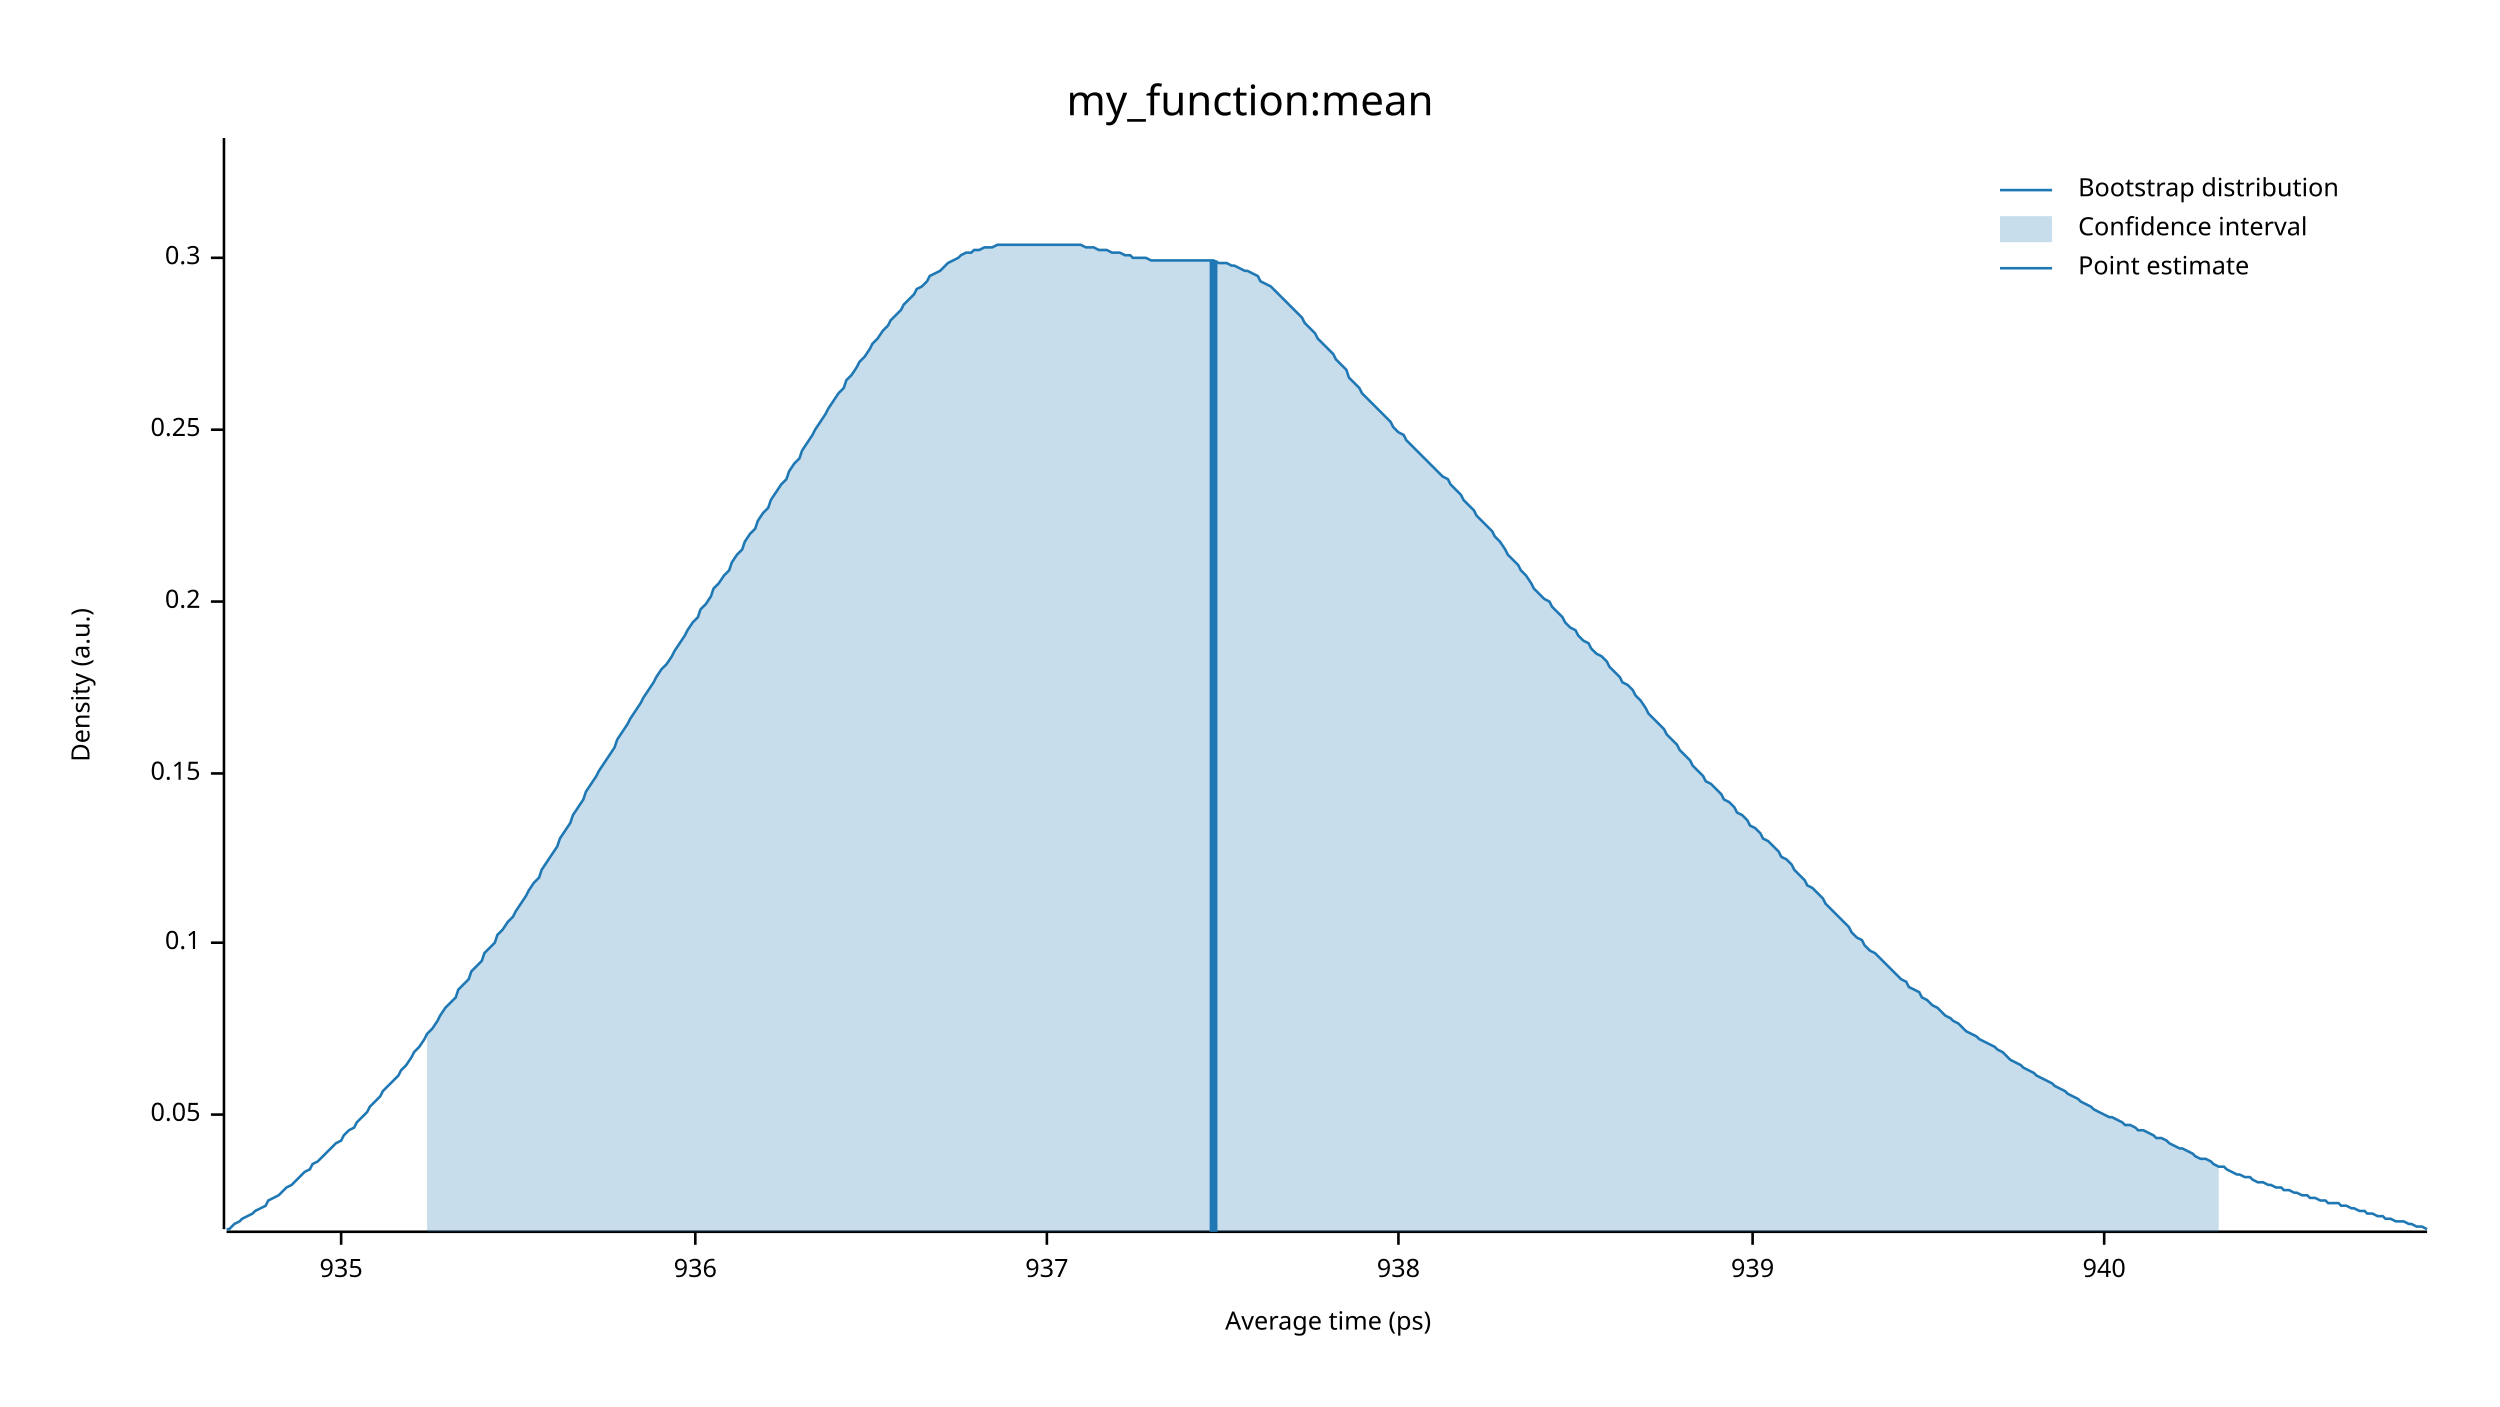
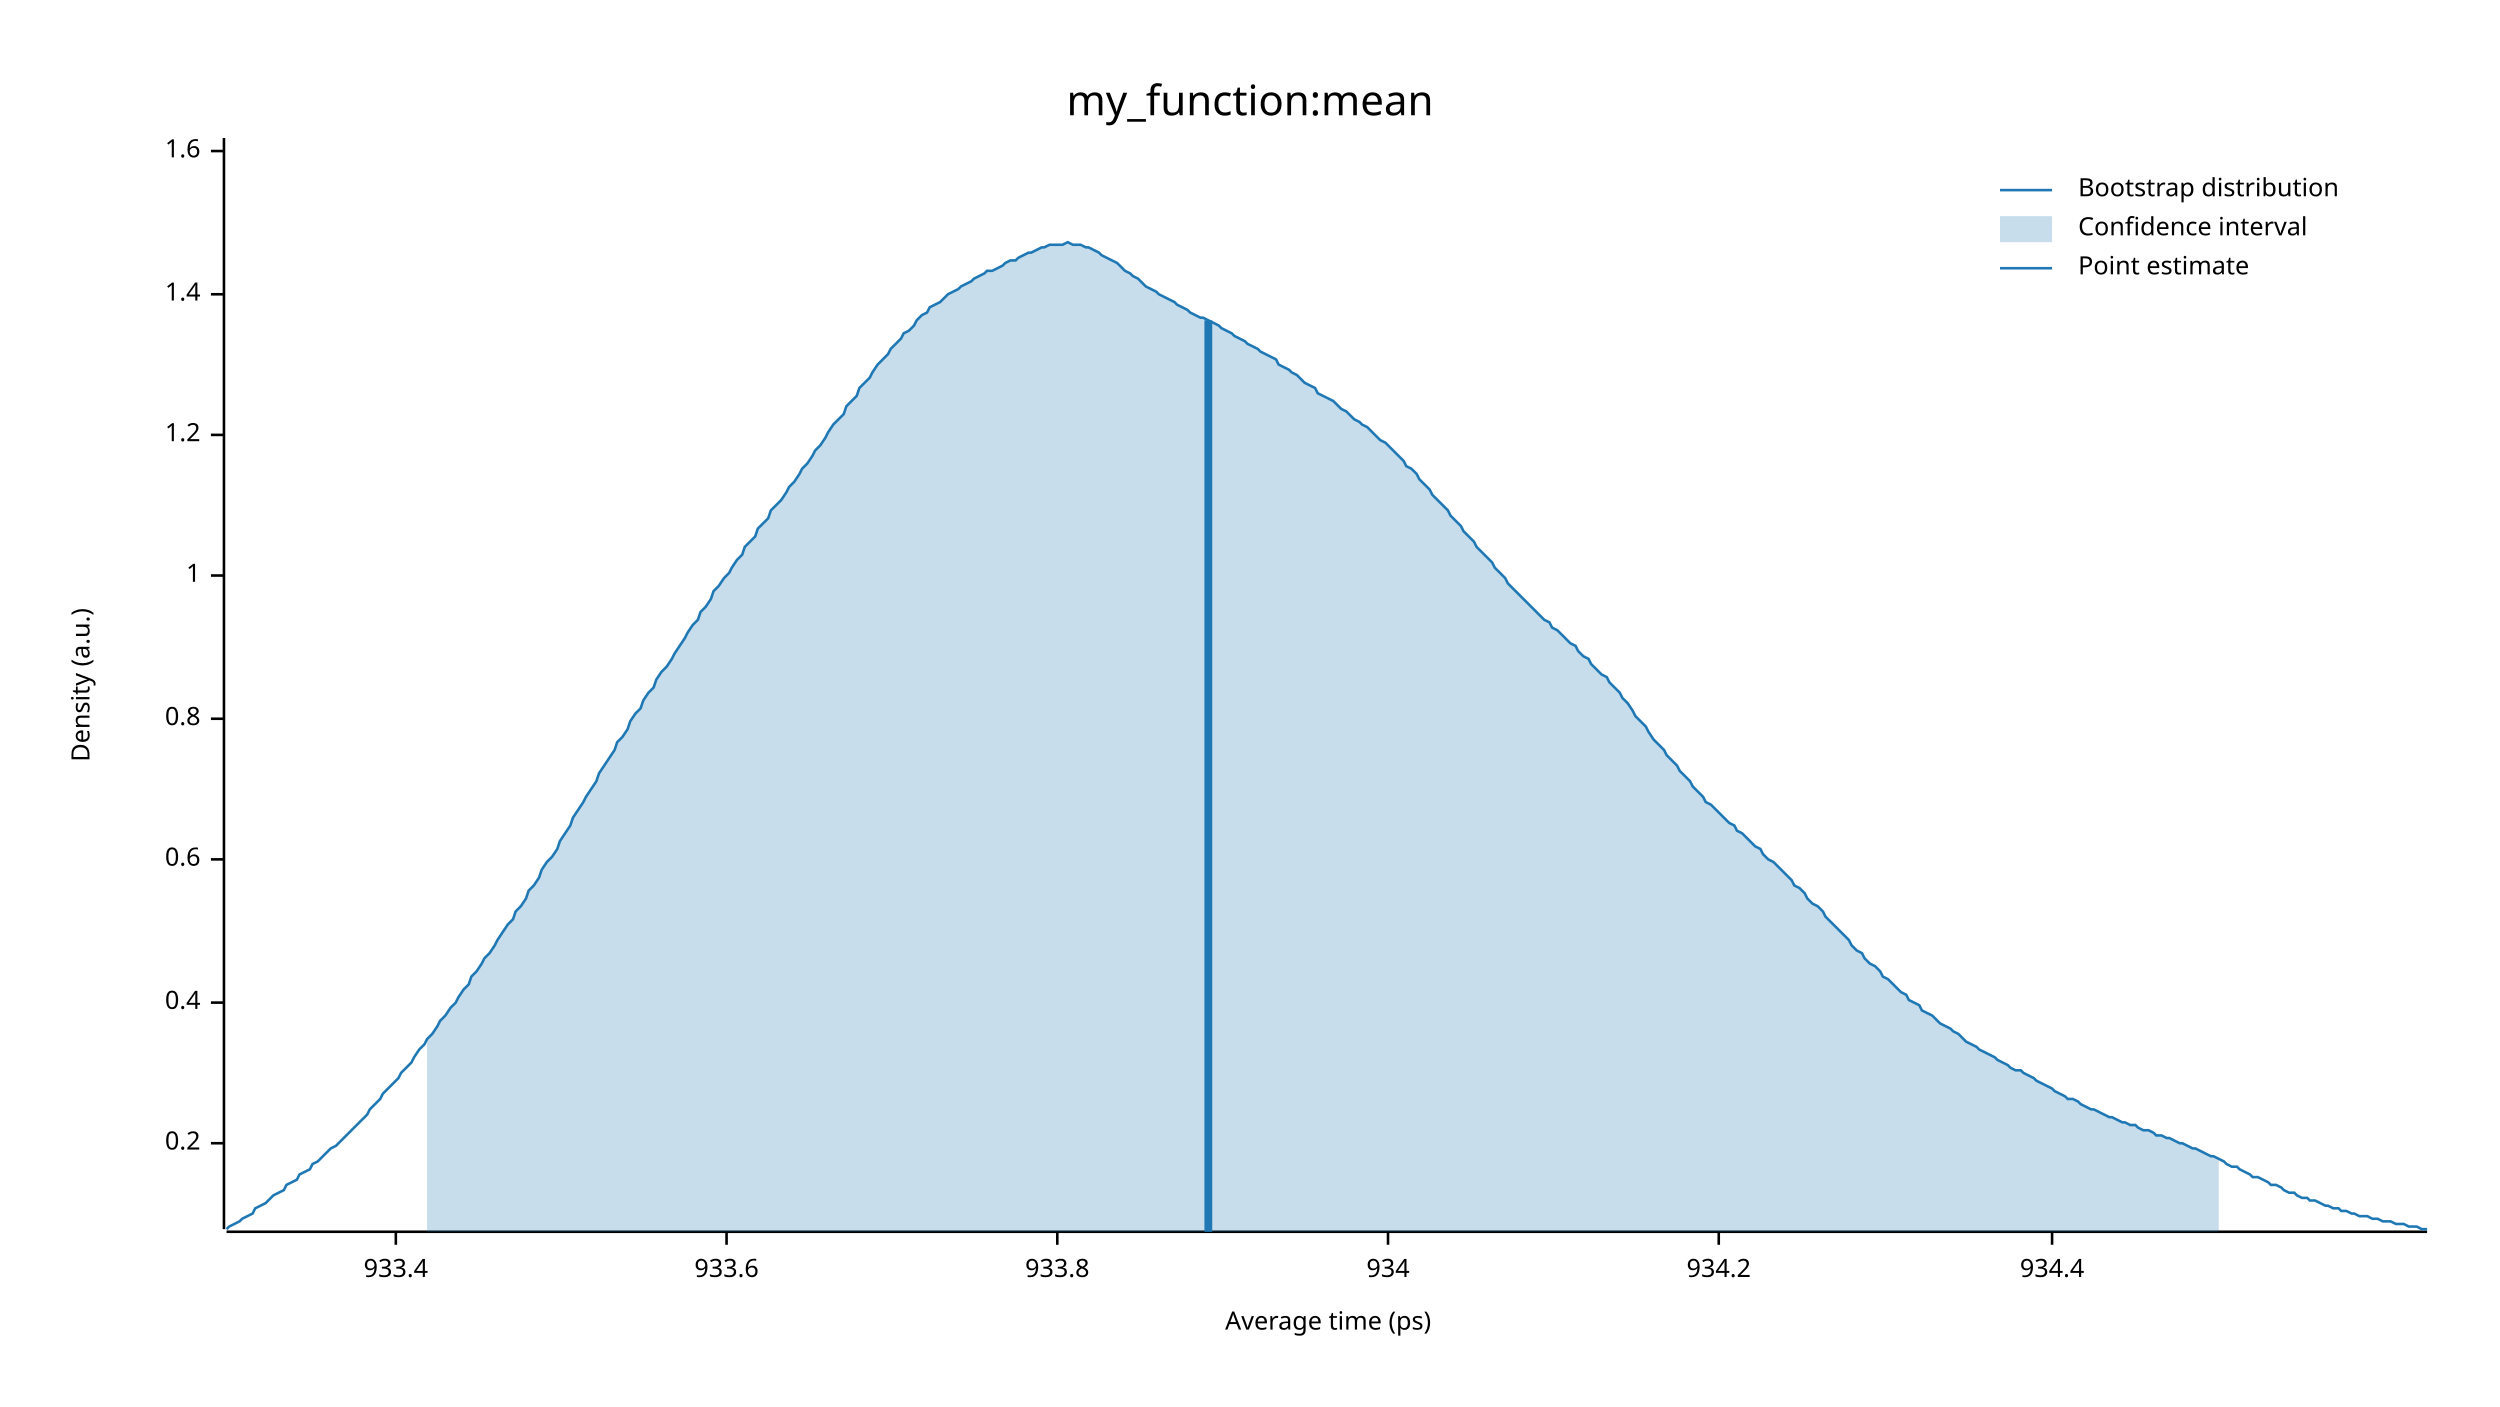
<svg xmlns="http://www.w3.org/2000/svg" width="960" height="540" viewBox="0 0 960 540">
  <text x="480" y="32" dy="0.76em" text-anchor="middle" font-family="sans-serif" font-size="16.129" opacity="1" fill="#000000">
my_function:mean
</text>
  <text x="27" y="263" dy="0.76em" text-anchor="middle" font-family="sans-serif" font-size="9.677" opacity="1" fill="#000000" transform="rotate(270, 27, 263)">
Density (a.u.)
</text>
  <text x="510" y="513" dy="-0.5ex" text-anchor="middle" font-family="sans-serif" font-size="9.677" opacity="1" fill="#000000">
Average time (ps)
</text>
  <polyline fill="none" opacity="1" stroke="#000000" stroke-width="1" points="86,53 86,472 " />
-   <text x="77" y="428" dy="0.5ex" text-anchor="end" font-family="sans-serif" font-size="9.677" opacity="1" fill="#000000">
- 0.05
- </text>
-   <polyline fill="none" opacity="1" stroke="#000000" stroke-width="1" points="81,428 86,428 " />
-   <text x="77" y="362" dy="0.5ex" text-anchor="end" font-family="sans-serif" font-size="9.677" opacity="1" fill="#000000">
- 0.1
- </text>
-   <polyline fill="none" opacity="1" stroke="#000000" stroke-width="1" points="81,362 86,362 " />
-   <text x="77" y="297" dy="0.5ex" text-anchor="end" font-family="sans-serif" font-size="9.677" opacity="1" fill="#000000">
- 0.15
- </text>
-   <polyline fill="none" opacity="1" stroke="#000000" stroke-width="1" points="81,297 86,297 " />
-   <text x="77" y="231" dy="0.5ex" text-anchor="end" font-family="sans-serif" font-size="9.677" opacity="1" fill="#000000">
+   <text x="77" y="439" dy="0.5ex" text-anchor="end" font-family="sans-serif" font-size="9.677" opacity="1" fill="#000000">
0.2
</text>
-   <polyline fill="none" opacity="1" stroke="#000000" stroke-width="1" points="81,231 86,231 " />
-   <text x="77" y="165" dy="0.5ex" text-anchor="end" font-family="sans-serif" font-size="9.677" opacity="1" fill="#000000">
- 0.25
+   <polyline fill="none" opacity="1" stroke="#000000" stroke-width="1" points="81,439 86,439 " />
+   <text x="77" y="385" dy="0.5ex" text-anchor="end" font-family="sans-serif" font-size="9.677" opacity="1" fill="#000000">
+ 0.4
</text>
-   <polyline fill="none" opacity="1" stroke="#000000" stroke-width="1" points="81,165 86,165 " />
-   <text x="77" y="99" dy="0.5ex" text-anchor="end" font-family="sans-serif" font-size="9.677" opacity="1" fill="#000000">
- 0.3
+   <polyline fill="none" opacity="1" stroke="#000000" stroke-width="1" points="81,385 86,385 " />
+   <text x="77" y="330" dy="0.5ex" text-anchor="end" font-family="sans-serif" font-size="9.677" opacity="1" fill="#000000">
+ 0.6
</text>
-   <polyline fill="none" opacity="1" stroke="#000000" stroke-width="1" points="81,99 86,99 " />
+   <polyline fill="none" opacity="1" stroke="#000000" stroke-width="1" points="81,330 86,330 " />
+   <text x="77" y="276" dy="0.5ex" text-anchor="end" font-family="sans-serif" font-size="9.677" opacity="1" fill="#000000">
+ 0.8
+ </text>
+   <polyline fill="none" opacity="1" stroke="#000000" stroke-width="1" points="81,276 86,276 " />
+   <text x="77" y="221" dy="0.5ex" text-anchor="end" font-family="sans-serif" font-size="9.677" opacity="1" fill="#000000">
+ 1
+ </text>
+   <polyline fill="none" opacity="1" stroke="#000000" stroke-width="1" points="81,221 86,221 " />
+   <text x="77" y="167" dy="0.5ex" text-anchor="end" font-family="sans-serif" font-size="9.677" opacity="1" fill="#000000">
+ 1.2
+ </text>
+   <polyline fill="none" opacity="1" stroke="#000000" stroke-width="1" points="81,167 86,167 " />
+   <text x="77" y="113" dy="0.5ex" text-anchor="end" font-family="sans-serif" font-size="9.677" opacity="1" fill="#000000">
+ 1.4
+ </text>
+   <polyline fill="none" opacity="1" stroke="#000000" stroke-width="1" points="81,113 86,113 " />
+   <text x="77" y="58" dy="0.5ex" text-anchor="end" font-family="sans-serif" font-size="9.677" opacity="1" fill="#000000">
+ 1.6
+ </text>
+   <polyline fill="none" opacity="1" stroke="#000000" stroke-width="1" points="81,58 86,58 " />
  <polyline fill="none" opacity="1" stroke="#000000" stroke-width="1" points="87,473 932,473 " />
-   <text x="131" y="483" dy="0.76em" text-anchor="middle" font-family="sans-serif" font-size="9.677" opacity="1" fill="#000000">
- 935
+   <text x="152" y="483" dy="0.76em" text-anchor="middle" font-family="sans-serif" font-size="9.677" opacity="1" fill="#000000">
+ 933.4
</text>
-   <polyline fill="none" opacity="1" stroke="#000000" stroke-width="1" points="131,473 131,478 " />
-   <text x="267" y="483" dy="0.76em" text-anchor="middle" font-family="sans-serif" font-size="9.677" opacity="1" fill="#000000">
- 936
+   <polyline fill="none" opacity="1" stroke="#000000" stroke-width="1" points="152,473 152,478 " />
+   <text x="279" y="483" dy="0.76em" text-anchor="middle" font-family="sans-serif" font-size="9.677" opacity="1" fill="#000000">
+ 933.6
</text>
-   <polyline fill="none" opacity="1" stroke="#000000" stroke-width="1" points="267,473 267,478 " />
-   <text x="402" y="483" dy="0.76em" text-anchor="middle" font-family="sans-serif" font-size="9.677" opacity="1" fill="#000000">
- 937
+   <polyline fill="none" opacity="1" stroke="#000000" stroke-width="1" points="279,473 279,478 " />
+   <text x="406" y="483" dy="0.76em" text-anchor="middle" font-family="sans-serif" font-size="9.677" opacity="1" fill="#000000">
+ 933.8
</text>
-   <polyline fill="none" opacity="1" stroke="#000000" stroke-width="1" points="402,473 402,478 " />
-   <text x="537" y="483" dy="0.76em" text-anchor="middle" font-family="sans-serif" font-size="9.677" opacity="1" fill="#000000">
- 938
+   <polyline fill="none" opacity="1" stroke="#000000" stroke-width="1" points="406,473 406,478 " />
+   <text x="533" y="483" dy="0.76em" text-anchor="middle" font-family="sans-serif" font-size="9.677" opacity="1" fill="#000000">
+ 934
</text>
-   <polyline fill="none" opacity="1" stroke="#000000" stroke-width="1" points="537,473 537,478 " />
-   <text x="673" y="483" dy="0.76em" text-anchor="middle" font-family="sans-serif" font-size="9.677" opacity="1" fill="#000000">
- 939
+   <polyline fill="none" opacity="1" stroke="#000000" stroke-width="1" points="533,473 533,478 " />
+   <text x="660" y="483" dy="0.76em" text-anchor="middle" font-family="sans-serif" font-size="9.677" opacity="1" fill="#000000">
+ 934.2
</text>
-   <polyline fill="none" opacity="1" stroke="#000000" stroke-width="1" points="673,473 673,478 " />
-   <text x="808" y="483" dy="0.76em" text-anchor="middle" font-family="sans-serif" font-size="9.677" opacity="1" fill="#000000">
- 940
+   <polyline fill="none" opacity="1" stroke="#000000" stroke-width="1" points="660,473 660,478 " />
+   <text x="788" y="483" dy="0.76em" text-anchor="middle" font-family="sans-serif" font-size="9.677" opacity="1" fill="#000000">
+ 934.4
</text>
-   <polyline fill="none" opacity="1" stroke="#000000" stroke-width="1" points="808,473 808,478 " />
-   <polyline fill="none" opacity="1" stroke="#1F78B4" stroke-width="1" points="87,472 88,472 90,470 92,469 93,468 95,467 97,466 98,465 100,464 102,463 103,461 105,460 107,459 109,457 110,456 112,455 114,453 115,452 117,450 119,449 120,447 122,446 124,444 125,443 127,441 129,439 131,438 132,436 134,434 136,433 137,431 139,429 141,427 142,425 144,423 146,421 147,419 149,417 151,415 153,413 154,411 156,409 158,406 159,404 161,402 163,399 164,397 166,395 168,392 169,390 171,387 173,385 175,383 176,380 178,378 180,376 181,373 183,371 185,369 186,366 188,364 190,362 191,359 193,357 195,354 197,352 198,350 200,347 202,344 203,342 205,339 207,337 208,334 210,331 212,328 214,325 215,322 217,319 219,316 220,313 222,310 224,307 225,304 227,301 229,298 230,296 232,293 234,290 236,287 237,284 239,281 241,278 242,276 244,273 246,270 247,268 249,265 251,262 252,260 254,257 256,255 258,252 259,250 261,247 263,244 264,242 266,239 268,237 269,234 271,232 273,229 274,226 276,224 278,221 280,219 281,216 283,213 285,211 286,208 288,205 290,203 291,200 293,197 295,195 296,192 298,189 300,186 302,184 303,181 305,178 307,176 308,173 310,170 312,167 313,165 315,162 317,159 318,157 320,154 322,151 324,149 325,146 327,144 329,141 330,139 332,137 334,134 335,132 337,130 339,127 341,125 342,123 344,121 346,119 347,117 349,115 351,113 352,111 354,110 356,108 357,106 359,105 361,104 363,102 364,101 366,100 368,99 369,98 371,97 373,97 374,96 376,96 378,95 379,95 381,95 383,94 385,94 386,94 388,94 390,94 391,94 393,94 395,94 396,94 398,94 400,94 401,94 403,94 405,94 407,94 408,94 410,94 412,94 413,94 415,94 417,95 418,95 420,95 422,96 423,96 425,96 427,97 429,97 430,97 432,98 434,98 435,99 437,99 439,99 440,99 442,100 444,100 445,100 447,100 449,100 451,100 452,100 454,100 456,100 457,100 459,100 461,100 462,100 464,100 466,100 468,101 469,101 471,101 473,102 474,102 476,103 478,104 479,104 481,105 483,106 484,108 486,109 488,110 490,112 491,113 493,115 495,117 496,118 498,120 500,122 501,124 503,126 505,128 506,130 508,132 510,134 512,136 513,138 515,140 517,142 518,145 520,147 522,149 523,151 525,153 527,155 528,156 530,158 532,160 534,162 535,164 537,166 539,167 540,169 542,171 544,173 545,174 547,176 549,178 550,179 552,181 554,183 556,184 557,186 559,188 561,190 562,192 564,194 566,196 567,198 569,200 571,202 573,204 574,206 576,208 578,211 579,213 581,215 583,217 584,219 586,221 588,224 589,226 591,228 593,230 595,231 596,233 598,235 600,237 601,239 603,241 605,242 606,244 608,246 610,247 611,249 613,251 615,252 617,254 618,256 620,258 622,260 623,262 625,263 627,265 628,267 630,269 632,272 633,274 635,276 637,278 639,280 640,282 642,284 644,286 645,288 647,290 649,292 650,294 652,296 654,298 655,300 657,301 659,303 661,305 662,307 664,308 666,310 667,312 669,313 671,315 672,317 674,318 676,320 677,322 679,323 681,325 683,327 684,329 686,330 688,332 689,334 691,336 693,338 694,340 696,341 698,343 700,345 701,347 703,349 705,351 706,352 708,354 710,356 711,358 713,360 715,361 716,363 718,365 720,366 722,368 723,369 725,371 727,373 728,374 730,376 732,377 733,379 735,380 737,381 738,383 740,384 742,386 744,387 745,388 747,390 749,391 750,392 752,393 754,395 755,396 757,397 759,398 760,399 762,400 764,401 766,402 767,403 769,404 771,406 772,407 774,408 776,409 777,410 779,411 781,412 782,413 784,414 786,415 788,416 789,417 791,418 793,419 794,420 796,421 798,422 799,423 801,424 803,425 804,426 806,427 808,428 810,429 811,429 813,430 815,431 816,432 818,432 820,433 821,434 823,434 825,435 827,436 828,437 830,437 832,438 833,439 835,440 837,441 838,441 840,442 842,443 843,444 845,445 847,445 849,446 850,447 852,448 854,448 855,449 857,450 859,451 860,451 862,452 864,452 865,453 867,454 869,454 871,455 872,455 874,456 876,456 877,457 879,457 881,458 882,458 884,459 886,459 887,460 889,460 891,461 893,461 894,462 896,462 898,462 899,463 901,463 903,464 904,464 906,465 908,465 909,466 911,466 913,467 915,467 916,468 918,468 920,469 921,469 923,469 925,470 926,470 928,471 930,471 932,472 " />
-   <polygon opacity="0.25" fill="#1F78B4" points="164,397 166,395 168,392 169,390 171,387 173,385 175,383 176,380 178,378 180,376 181,373 183,371 185,369 186,366 188,364 190,362 191,359 193,357 195,354 197,352 198,350 200,347 202,344 203,342 205,339 207,337 208,334 210,331 212,328 214,325 215,322 217,319 219,316 220,313 222,310 224,307 225,304 227,301 229,298 230,296 232,293 234,290 236,287 237,284 239,281 241,278 242,276 244,273 246,270 247,268 249,265 251,262 252,260 254,257 256,255 258,252 259,250 261,247 263,244 264,242 266,239 268,237 269,234 271,232 273,229 274,226 276,224 278,221 280,219 281,216 283,213 285,211 286,208 288,205 290,203 291,200 293,197 295,195 296,192 298,189 300,186 302,184 303,181 305,178 307,176 308,173 310,170 312,167 313,165 315,162 317,159 318,157 320,154 322,151 324,149 325,146 327,144 329,141 330,139 332,137 334,134 335,132 337,130 339,127 341,125 342,123 344,121 346,119 347,117 349,115 351,113 352,111 354,110 356,108 357,106 359,105 361,104 363,102 364,101 366,100 368,99 369,98 371,97 373,97 374,96 376,96 378,95 379,95 381,95 383,94 385,94 386,94 388,94 390,94 391,94 393,94 395,94 396,94 398,94 400,94 401,94 403,94 405,94 407,94 408,94 410,94 412,94 413,94 415,94 417,95 418,95 420,95 422,96 423,96 425,96 427,97 429,97 430,97 432,98 434,98 435,99 437,99 439,99 440,99 442,100 444,100 445,100 447,100 449,100 451,100 452,100 454,100 456,100 457,100 459,100 461,100 462,100 464,100 466,100 468,101 469,101 471,101 473,102 474,102 476,103 478,104 479,104 481,105 483,106 484,108 486,109 488,110 490,112 491,113 493,115 495,117 496,118 498,120 500,122 501,124 503,126 505,128 506,130 508,132 510,134 512,136 513,138 515,140 517,142 518,145 520,147 522,149 523,151 525,153 527,155 528,156 530,158 532,160 534,162 535,164 537,166 539,167 540,169 542,171 544,173 545,174 547,176 549,178 550,179 552,181 554,183 556,184 557,186 559,188 561,190 562,192 564,194 566,196 567,198 569,200 571,202 573,204 574,206 576,208 578,211 579,213 581,215 583,217 584,219 586,221 588,224 589,226 591,228 593,230 595,231 596,233 598,235 600,237 601,239 603,241 605,242 606,244 608,246 610,247 611,249 613,251 615,252 617,254 618,256 620,258 622,260 623,262 625,263 627,265 628,267 630,269 632,272 633,274 635,276 637,278 639,280 640,282 642,284 644,286 645,288 647,290 649,292 650,294 652,296 654,298 655,300 657,301 659,303 661,305 662,307 664,308 666,310 667,312 669,313 671,315 672,317 674,318 676,320 677,322 679,323 681,325 683,327 684,329 686,330 688,332 689,334 691,336 693,338 694,340 696,341 698,343 700,345 701,347 703,349 705,351 706,352 708,354 710,356 711,358 713,360 715,361 716,363 718,365 720,366 722,368 723,369 725,371 727,373 728,374 730,376 732,377 733,379 735,380 737,381 738,383 740,384 742,386 744,387 745,388 747,390 749,391 750,392 752,393 754,395 755,396 757,397 759,398 760,399 762,400 764,401 766,402 767,403 769,404 771,406 772,407 774,408 776,409 777,410 779,411 781,412 782,413 784,414 786,415 788,416 789,417 791,418 793,419 794,420 796,421 798,422 799,423 801,424 803,425 804,426 806,427 808,428 810,429 811,429 813,430 815,431 816,432 818,432 820,433 821,434 823,434 825,435 827,436 828,437 830,437 832,438 833,439 835,440 837,441 838,441 840,442 842,443 843,444 845,445 847,445 849,446 850,447 852,448 852,473 164,473 " />
-   <polyline fill="none" opacity="1" stroke="#1F78B4" stroke-width="3" points="466,473 466,100 " />
+   <polyline fill="none" opacity="1" stroke="#000000" stroke-width="1" points="788,473 788,478 " />
+   <polyline fill="none" opacity="1" stroke="#1F78B4" stroke-width="1" points="87,472 88,471 90,470 92,469 93,468 95,467 97,466 98,464 100,463 102,462 103,461 105,459 107,458 109,457 110,455 112,454 114,453 115,451 117,450 119,449 120,447 122,446 124,444 125,443 127,441 129,440 131,438 132,437 134,435 136,433 137,432 139,430 141,428 142,426 144,424 146,422 147,420 149,418 151,416 153,414 154,412 156,410 158,408 159,406 161,403 163,401 164,399 166,397 168,394 169,392 171,390 173,387 175,385 176,383 178,380 180,378 181,375 183,373 185,370 186,368 188,366 190,363 191,361 193,358 195,355 197,353 198,350 200,348 202,345 203,342 205,340 207,337 208,334 210,331 212,329 214,326 215,323 217,320 219,317 220,314 222,311 224,308 225,306 227,303 229,300 230,297 232,294 234,291 236,288 237,285 239,283 241,280 242,277 244,274 246,272 247,269 249,266 251,264 252,261 254,258 256,256 258,253 259,251 261,248 263,245 264,243 266,240 268,238 269,235 271,233 273,230 274,227 276,225 278,222 280,220 281,218 283,215 285,213 286,210 288,208 290,206 291,203 293,201 295,199 296,196 298,194 300,192 302,189 303,187 305,185 307,182 308,180 310,178 312,175 313,173 315,171 317,168 318,166 320,163 322,161 324,159 325,156 327,154 329,152 330,149 332,147 334,145 335,143 337,140 339,138 341,136 342,134 344,132 346,130 347,128 349,127 351,125 352,123 354,121 356,120 357,118 359,117 361,116 363,114 364,113 366,112 368,111 369,110 371,109 373,108 374,107 376,106 378,105 379,104 381,104 383,103 385,102 386,101 388,100 390,100 391,99 393,98 395,97 396,97 398,96 400,95 401,95 403,94 405,94 407,94 408,94 410,93 412,94 413,94 415,94 417,95 418,95 420,96 422,97 423,98 425,99 427,100 429,101 430,102 432,104 434,105 435,106 437,107 439,109 440,110 442,111 444,112 445,113 447,114 449,115 451,116 452,117 454,118 456,119 457,120 459,121 461,122 462,122 464,123 466,124 468,125 469,126 471,127 473,128 474,129 476,130 478,131 479,132 481,133 483,134 484,135 486,136 488,137 490,138 491,140 493,141 495,142 496,143 498,144 500,146 501,147 503,148 505,149 506,151 508,152 510,153 512,154 513,155 515,157 517,158 518,159 520,161 522,162 523,163 525,164 527,166 528,167 530,169 532,170 534,172 535,173 537,175 539,177 540,179 542,180 544,182 545,184 547,186 549,188 550,190 552,192 554,194 556,196 557,198 559,200 561,202 562,204 564,206 566,208 567,210 569,212 571,214 573,216 574,218 576,220 578,222 579,224 581,226 583,228 584,229 586,231 588,233 589,234 591,236 593,238 595,239 596,241 598,242 600,244 601,245 603,247 605,248 606,250 608,252 610,253 611,255 613,257 615,259 617,260 618,262 620,264 622,266 623,268 625,270 627,273 628,275 630,277 632,279 633,281 635,284 637,286 639,288 640,290 642,292 644,294 645,296 647,298 649,300 650,302 652,304 654,306 655,308 657,309 659,311 661,313 662,314 664,316 666,317 667,319 669,320 671,322 672,323 674,325 676,326 677,328 679,330 681,331 683,333 684,334 686,336 688,338 689,340 691,341 693,343 694,345 696,347 698,348 700,350 701,352 703,354 705,356 706,357 708,359 710,361 711,363 713,365 715,366 716,368 718,370 720,371 722,373 723,375 725,376 727,378 728,379 730,381 732,382 733,384 735,385 737,386 738,388 740,389 742,390 744,392 745,393 747,394 749,395 750,396 752,397 754,399 755,400 757,401 759,402 760,403 762,404 764,405 766,406 767,407 769,408 771,409 772,410 774,411 776,411 777,412 779,413 781,414 782,415 784,416 786,417 788,418 789,419 791,420 793,421 794,422 796,422 798,423 799,424 801,425 803,426 804,426 806,427 808,428 810,429 811,429 813,430 815,431 816,431 818,432 820,432 821,433 823,434 825,434 827,435 828,436 830,436 832,437 833,437 835,438 837,439 838,439 840,440 842,441 843,441 845,442 847,443 849,444 850,444 852,445 854,446 855,447 857,448 859,448 860,449 862,450 864,451 865,452 867,452 869,453 871,454 872,455 874,455 876,456 877,457 879,458 881,458 882,459 884,460 886,460 887,461 889,461 891,462 893,463 894,463 896,464 898,464 899,465 901,465 903,466 904,466 906,467 908,467 909,467 911,468 913,468 915,469 916,469 918,469 920,470 921,470 923,470 925,471 926,471 928,471 930,472 932,472 " />
+   <polygon opacity="0.25" fill="#1F78B4" points="164,399 166,397 168,394 169,392 171,390 173,387 175,385 176,383 178,380 180,378 181,375 183,373 185,370 186,368 188,366 190,363 191,361 193,358 195,355 197,353 198,350 200,348 202,345 203,342 205,340 207,337 208,334 210,331 212,329 214,326 215,323 217,320 219,317 220,314 222,311 224,308 225,306 227,303 229,300 230,297 232,294 234,291 236,288 237,285 239,283 241,280 242,277 244,274 246,272 247,269 249,266 251,264 252,261 254,258 256,256 258,253 259,251 261,248 263,245 264,243 266,240 268,238 269,235 271,233 273,230 274,227 276,225 278,222 280,220 281,218 283,215 285,213 286,210 288,208 290,206 291,203 293,201 295,199 296,196 298,194 300,192 302,189 303,187 305,185 307,182 308,180 310,178 312,175 313,173 315,171 317,168 318,166 320,163 322,161 324,159 325,156 327,154 329,152 330,149 332,147 334,145 335,143 337,140 339,138 341,136 342,134 344,132 346,130 347,128 349,127 351,125 352,123 354,121 356,120 357,118 359,117 361,116 363,114 364,113 366,112 368,111 369,110 371,109 373,108 374,107 376,106 378,105 379,104 381,104 383,103 385,102 386,101 388,100 390,100 391,99 393,98 395,97 396,97 398,96 400,95 401,95 403,94 405,94 407,94 408,94 410,93 412,94 413,94 415,94 417,95 418,95 420,96 422,97 423,98 425,99 427,100 429,101 430,102 432,104 434,105 435,106 437,107 439,109 440,110 442,111 444,112 445,113 447,114 449,115 451,116 452,117 454,118 456,119 457,120 459,121 461,122 462,122 464,123 466,124 468,125 469,126 471,127 473,128 474,129 476,130 478,131 479,132 481,133 483,134 484,135 486,136 488,137 490,138 491,140 493,141 495,142 496,143 498,144 500,146 501,147 503,148 505,149 506,151 508,152 510,153 512,154 513,155 515,157 517,158 518,159 520,161 522,162 523,163 525,164 527,166 528,167 530,169 532,170 534,172 535,173 537,175 539,177 540,179 542,180 544,182 545,184 547,186 549,188 550,190 552,192 554,194 556,196 557,198 559,200 561,202 562,204 564,206 566,208 567,210 569,212 571,214 573,216 574,218 576,220 578,222 579,224 581,226 583,228 584,229 586,231 588,233 589,234 591,236 593,238 595,239 596,241 598,242 600,244 601,245 603,247 605,248 606,250 608,252 610,253 611,255 613,257 615,259 617,260 618,262 620,264 622,266 623,268 625,270 627,273 628,275 630,277 632,279 633,281 635,284 637,286 639,288 640,290 642,292 644,294 645,296 647,298 649,300 650,302 652,304 654,306 655,308 657,309 659,311 661,313 662,314 664,316 666,317 667,319 669,320 671,322 672,323 674,325 676,326 677,328 679,330 681,331 683,333 684,334 686,336 688,338 689,340 691,341 693,343 694,345 696,347 698,348 700,350 701,352 703,354 705,356 706,357 708,359 710,361 711,363 713,365 715,366 716,368 718,370 720,371 722,373 723,375 725,376 727,378 728,379 730,381 732,382 733,384 735,385 737,386 738,388 740,389 742,390 744,392 745,393 747,394 749,395 750,396 752,397 754,399 755,400 757,401 759,402 760,403 762,404 764,405 766,406 767,407 769,408 771,409 772,410 774,411 776,411 777,412 779,413 781,414 782,415 784,416 786,417 788,418 789,419 791,420 793,421 794,422 796,422 798,423 799,424 801,425 803,426 804,426 806,427 808,428 810,429 811,429 813,430 815,431 816,431 818,432 820,432 821,433 823,434 825,434 827,435 828,436 830,436 832,437 833,437 835,438 837,439 838,439 840,440 842,441 843,441 845,442 847,443 849,444 850,444 852,445 852,473 164,473 " />
+   <polyline fill="none" opacity="1" stroke="#1F78B4" stroke-width="3" points="464,473 464,123 " />
  <text x="798" y="68" dy="0.76em" text-anchor="start" font-family="sans-serif" font-size="9.677" opacity="1" fill="#000000">
Bootstrap distribution
</text>
  <text x="798" y="83" dy="0.76em" text-anchor="start" font-family="sans-serif" font-size="9.677" opacity="1" fill="#000000">
Confidence interval
</text>
  <text x="798" y="98" dy="0.76em" text-anchor="start" font-family="sans-serif" font-size="9.677" opacity="1" fill="#000000">
Point estimate
</text>
  <polyline fill="none" opacity="1" stroke="#1F78B4" stroke-width="1" points="768,73 788,73 " />
  <rect x="768" y="83" width="20" height="10" opacity="0.25" fill="#1F78B4" stroke="none" />
  <polyline fill="none" opacity="1" stroke="#1F78B4" stroke-width="1" points="768,103 788,103 " />
</svg>
